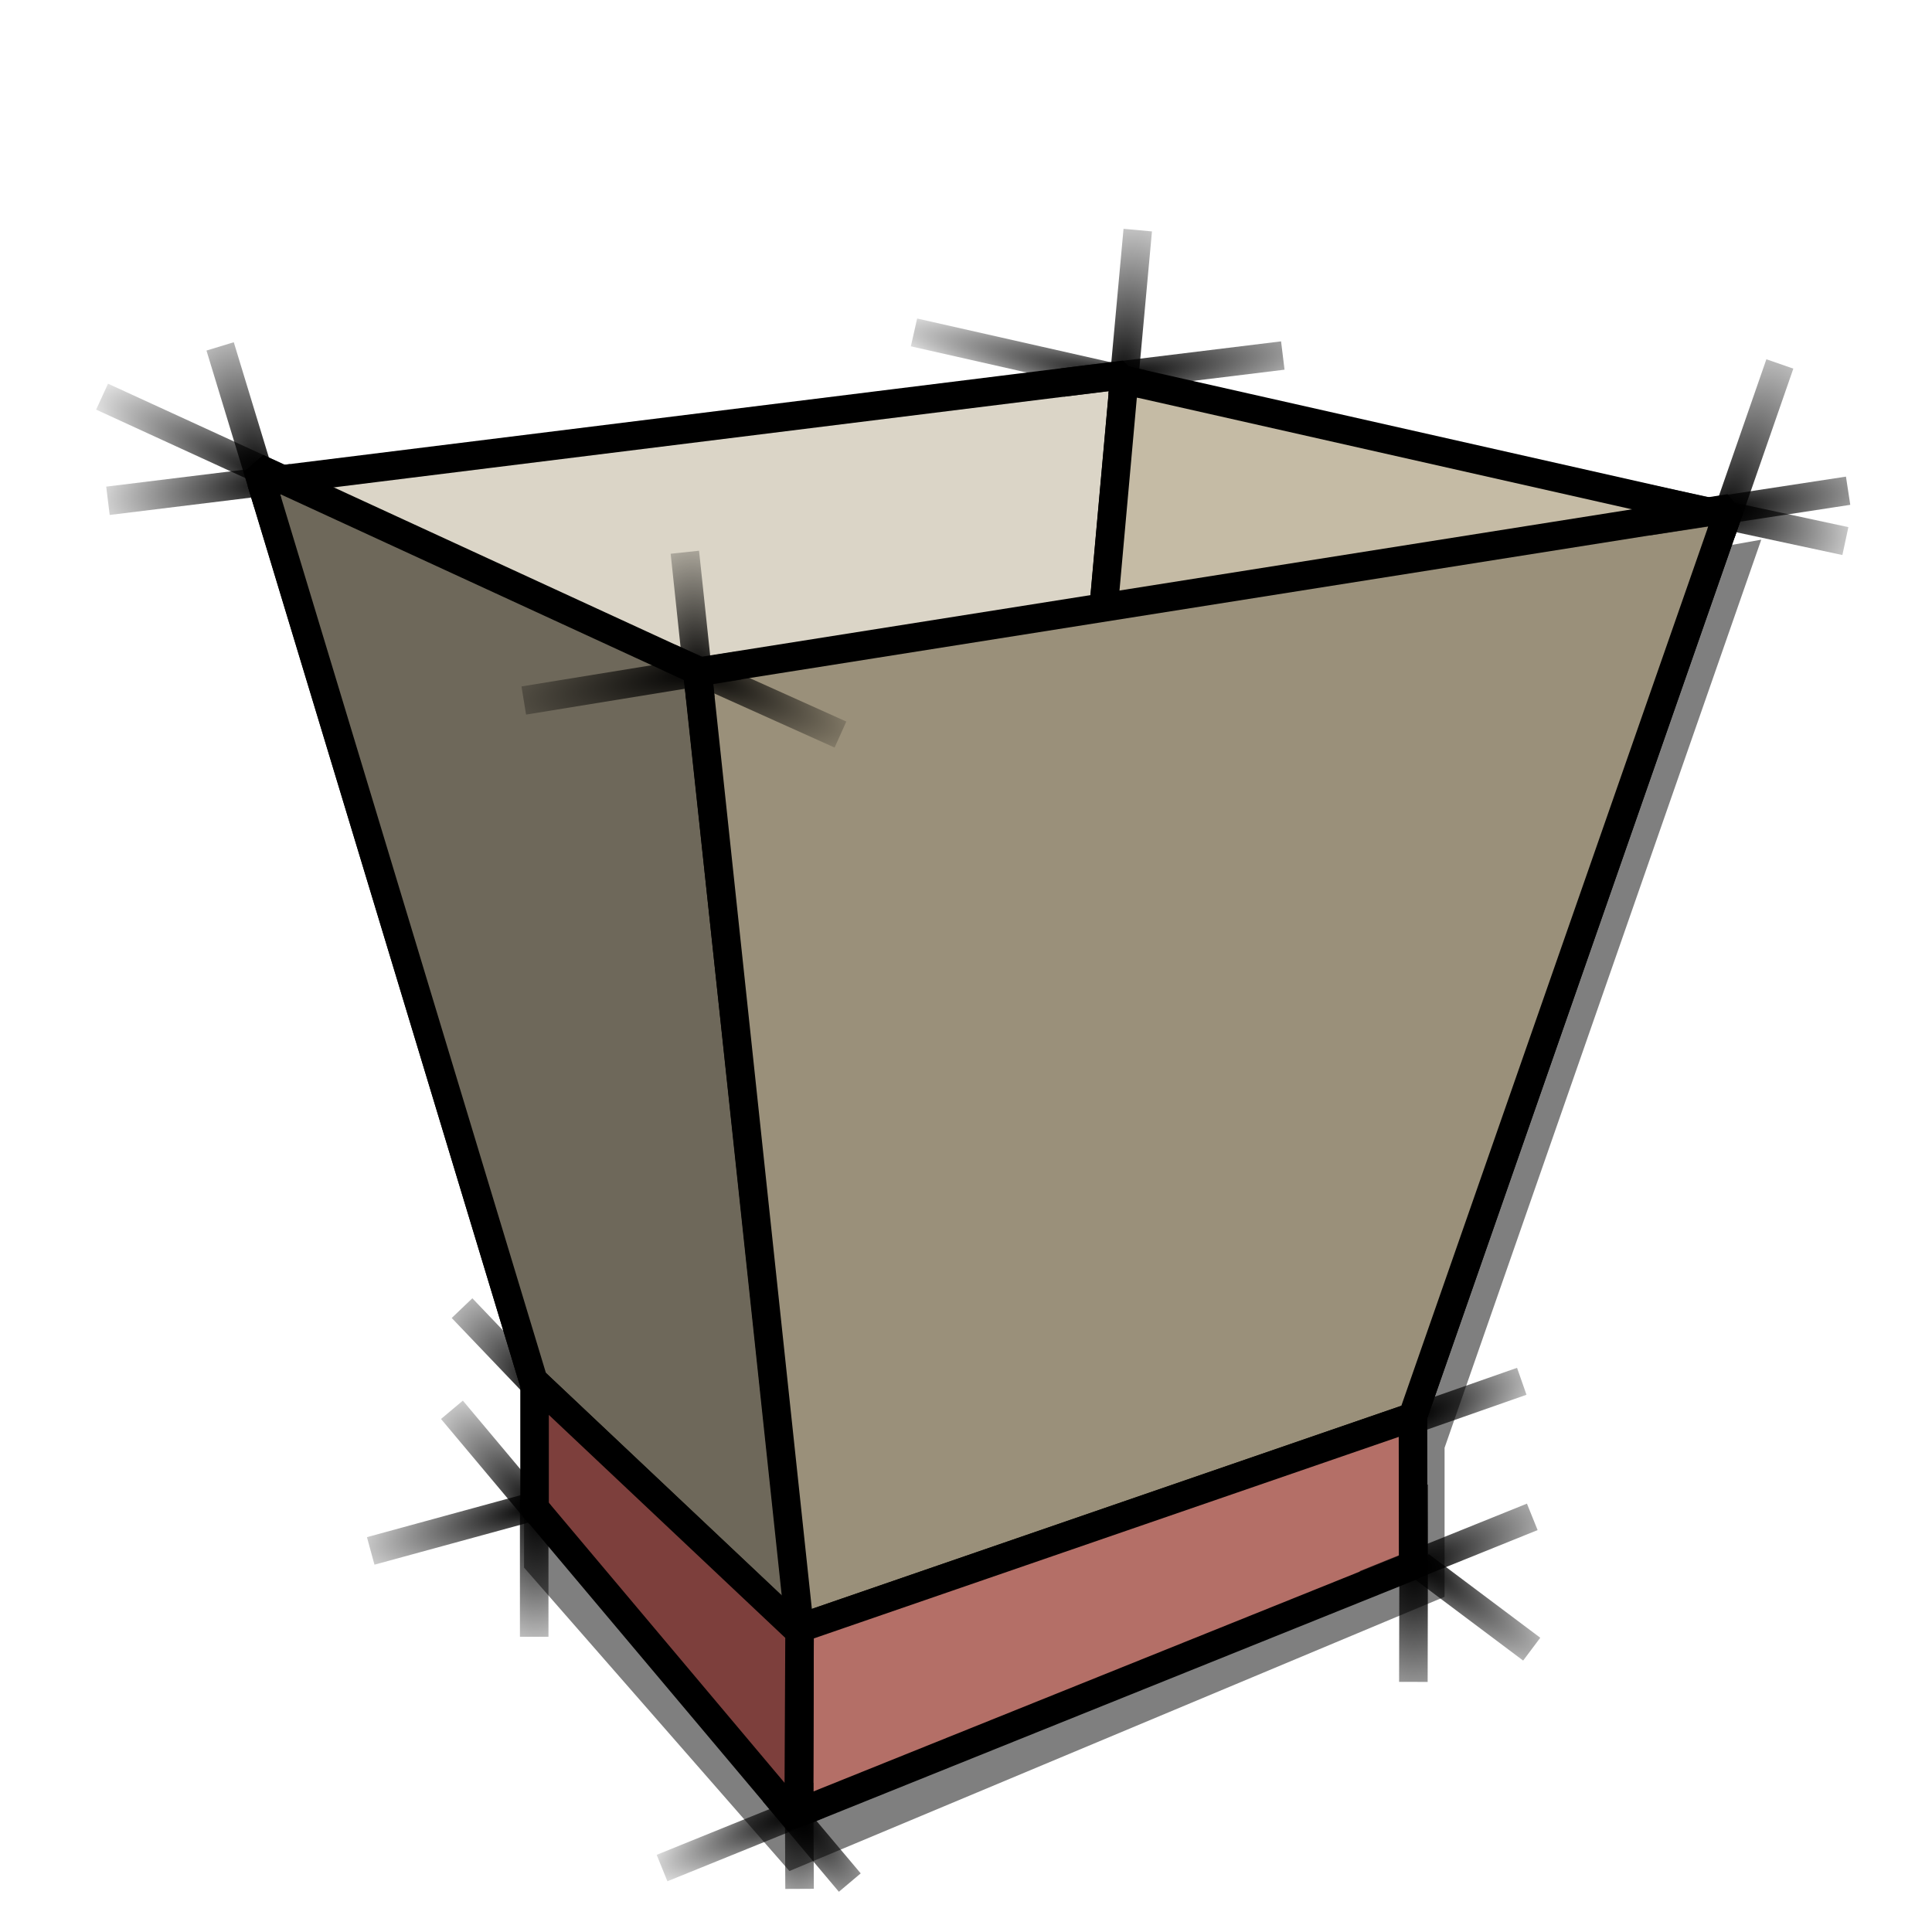
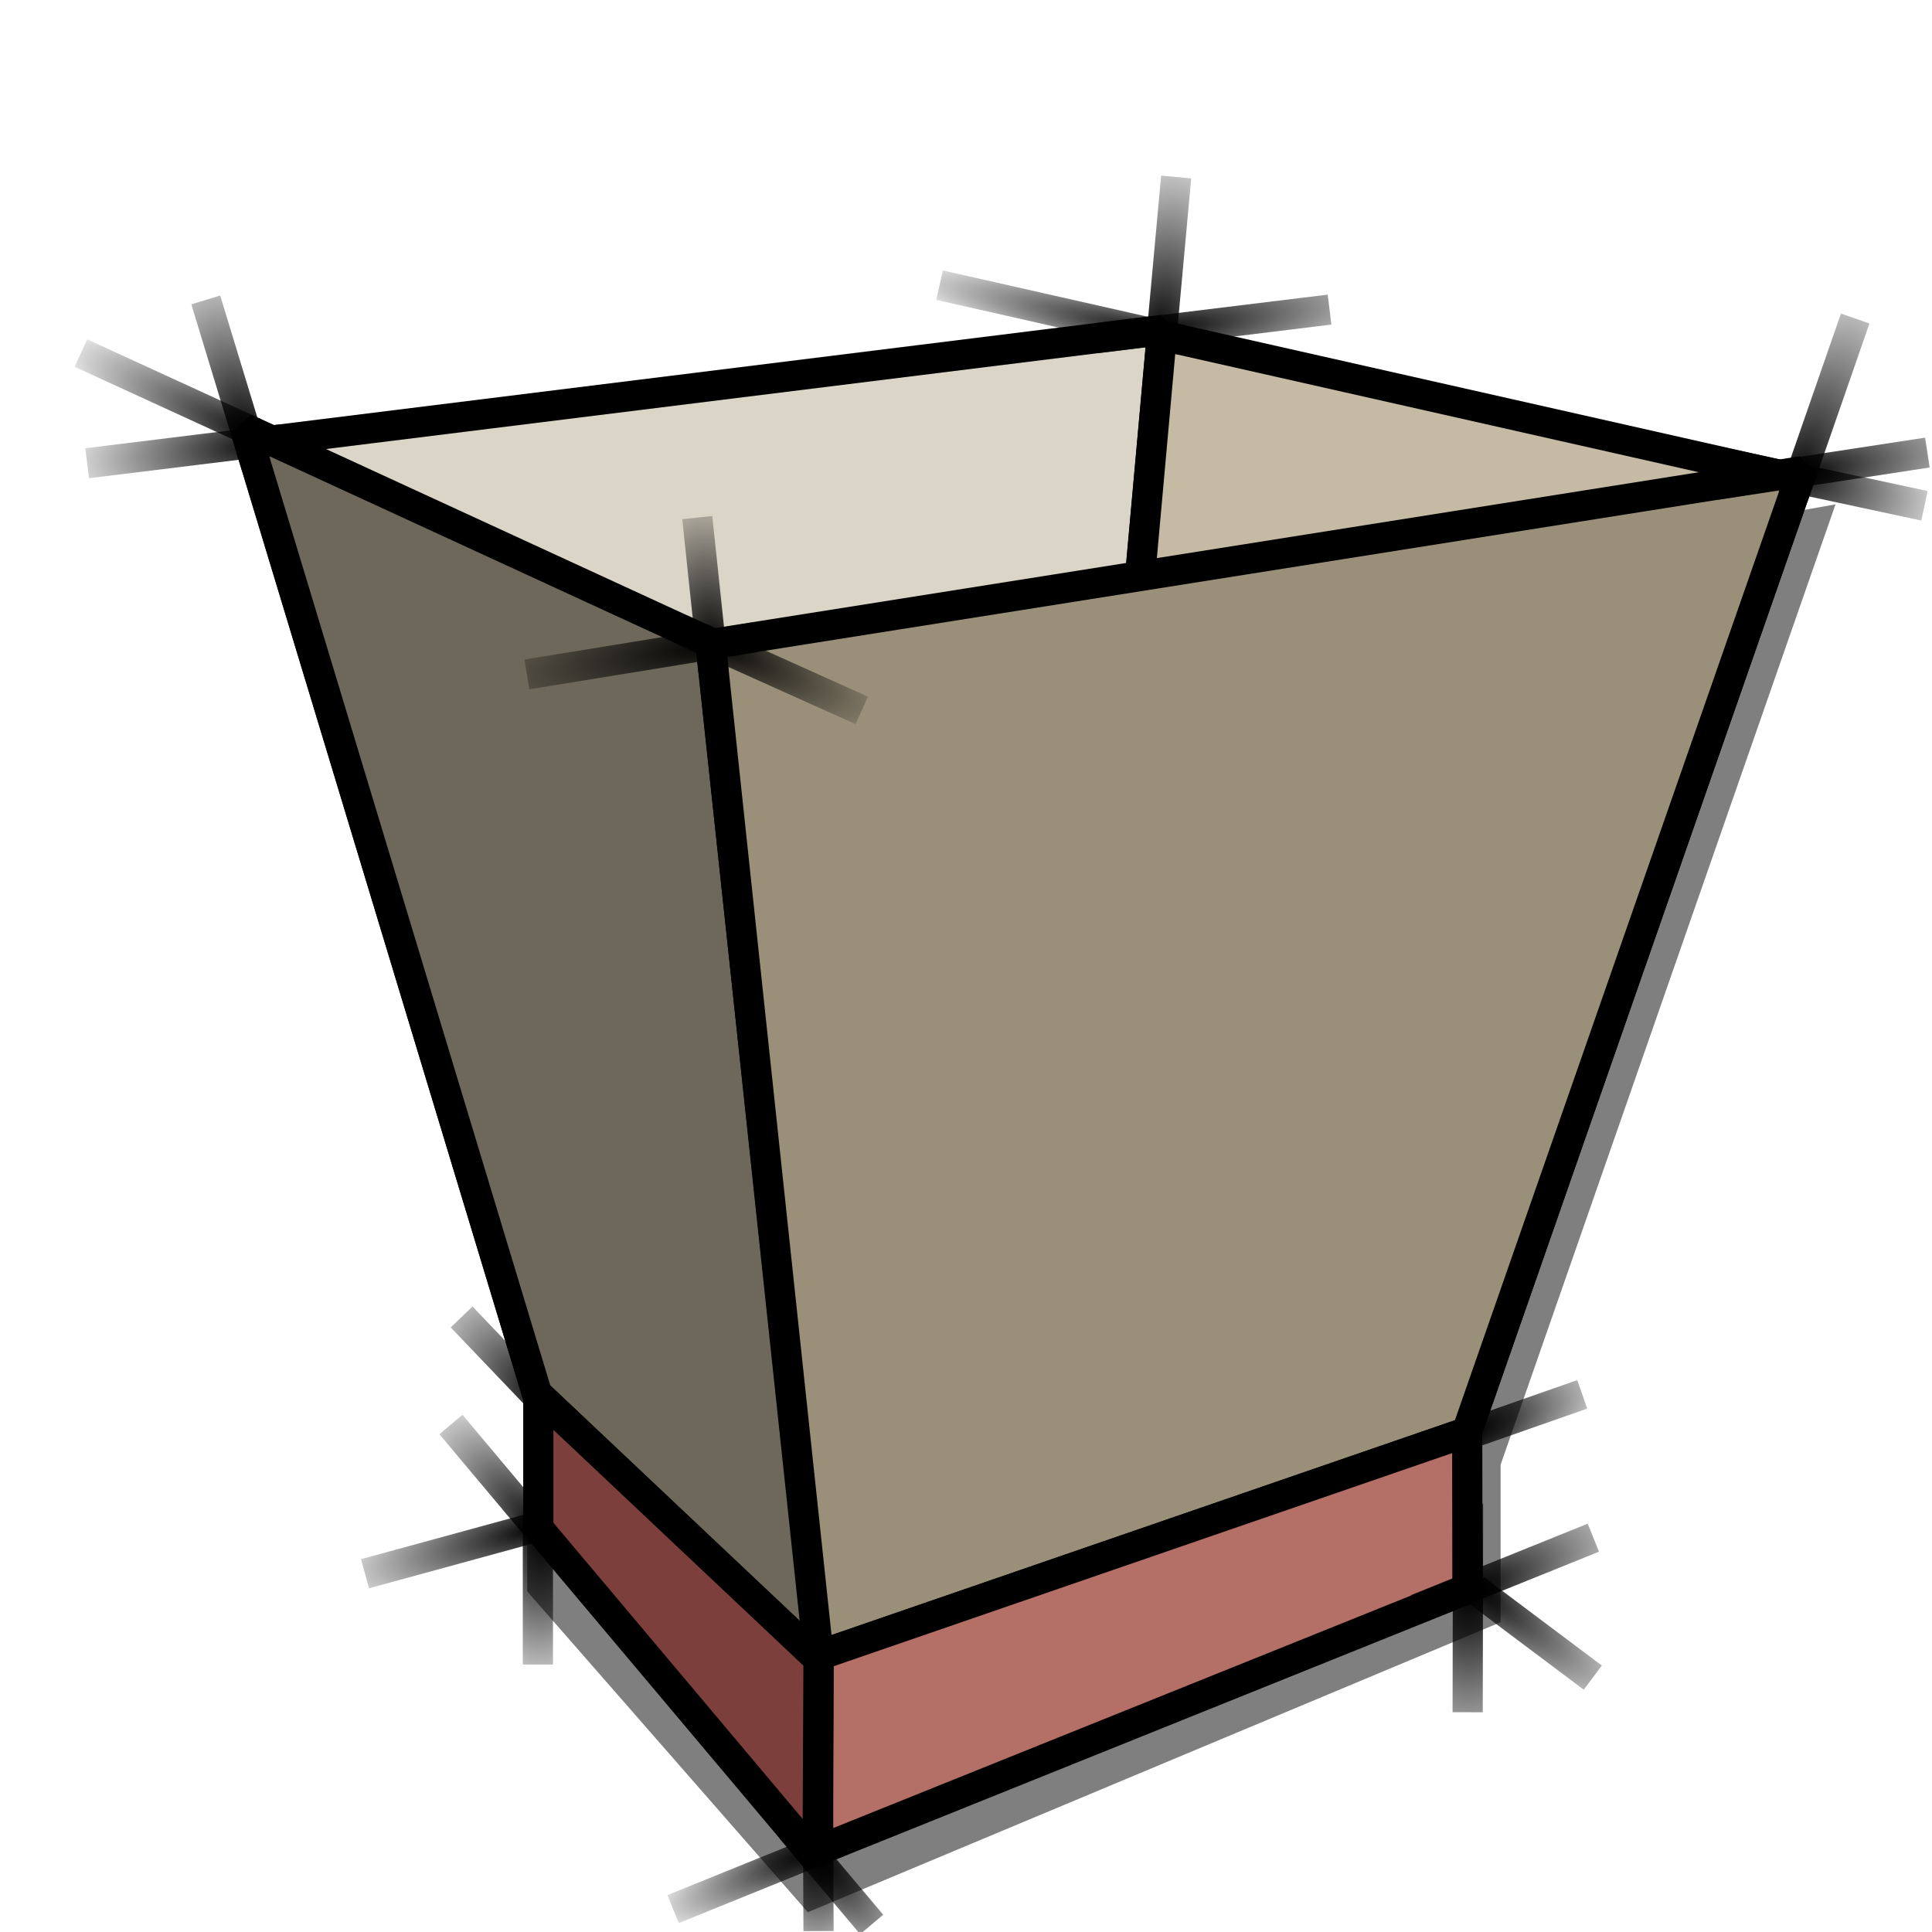
- <svg xmlns="http://www.w3.org/2000/svg" xmlns:xlink="http://www.w3.org/1999/xlink" width="48" height="48" id="svg2" version="1.0">
+ <svg xmlns="http://www.w3.org/2000/svg" xmlns:xlink="http://www.w3.org/1999/xlink" width="64px" height="64px" id="svg2">
  <defs id="defs4">
    <linearGradient id="linearGradient10912">
      <stop style="stop-color:#000000;stop-opacity:1;" offset="0" id="stop10914" />
      <stop style="stop-color:#000000;stop-opacity:0;" offset="1" id="stop10916" />
    </linearGradient>
-     <radialGradient xlink:href="#linearGradient10912" id="radialGradient10918" cx="8.264" cy="13.431" fx="8.264" fy="13.431" r="1.336" gradientTransform="matrix(-1.034356,-3.473162,1.651113,-0.491813,-7.13167,47.15348)" gradientUnits="userSpaceOnUse" />
-     <radialGradient xlink:href="#linearGradient10912" id="radialGradient10926" cx="8.662" cy="15.915" fx="8.662" fy="15.915" r="3.744" gradientTransform="matrix(-1.331248,-0.651391,0.165553,-0.338332,15.67412,22.96597)" gradientUnits="userSpaceOnUse" />
-     <radialGradient xlink:href="#linearGradient10912" id="radialGradient10934" cx="8.839" cy="14.012" fx="8.839" fy="14.012" r="3.721" gradientTransform="matrix(-1.405316,0.157039,-5.098885e-2,-0.456293,20.03877,17.00689)" gradientUnits="userSpaceOnUse" />
-     <radialGradient xlink:href="#linearGradient10912" id="radialGradient10942" cx="23.732" cy="20.121" fx="23.732" fy="20.121" r="4.273" gradientTransform="matrix(-1.458755,0.259358,-6.106597e-2,-0.343465,53.31404,17.42749)" gradientUnits="userSpaceOnUse" />
-     <radialGradient xlink:href="#linearGradient10912" id="radialGradient10944" cx="23.6" cy="20.157" fx="23.6" fy="20.157" r="0.772" gradientTransform="matrix(-0.446457,-5.23566,2.803462,-0.239057,-28.60184,145.1758)" gradientUnits="userSpaceOnUse" />
-     <radialGradient xlink:href="#linearGradient10912" id="radialGradient10946" cx="23.467" cy="20.439" fx="23.467" fy="20.439" r="3.489" gradientTransform="matrix(1.302438,0.56297,-0.148746,0.344131,-10.24651,-3.604573)" gradientUnits="userSpaceOnUse" />
-     <radialGradient xlink:href="#linearGradient10912" id="radialGradient10954" cx="17.943" cy="50.525" fx="17.943" fy="50.525" r="2.047" gradientTransform="matrix(-1.408787,-1.577226,0.60564,-0.541006,8.037362,93.18084)" gradientUnits="userSpaceOnUse" />
-     <radialGradient xlink:href="#linearGradient10912" id="radialGradient10956" cx="17.81" cy="49.485" fx="17.81" fy="49.485" r="3.617" gradientTransform="matrix(-1.47596,0.38545,-0.103559,-0.396546,44.67761,50.21078)" gradientUnits="userSpaceOnUse" />
-     <radialGradient xlink:href="#linearGradient10912" id="radialGradient10958" cx="17.943" cy="52.387" fx="17.943" fy="52.387" r="0.5" gradientTransform="matrix(-0.176458,8.776172,-4.111546,-8.266857e-2,231.919,-115.6234)" gradientUnits="userSpaceOnUse" />
-     <radialGradient xlink:href="#linearGradient10912" id="radialGradient10966" cx="26.958" cy="61.407" fx="26.958" fy="61.407" r="1.836" gradientTransform="matrix(1.434056,1.775524,-0.62687,0.506305,19.58832,-33.9185)" gradientUnits="userSpaceOnUse" />
-     <radialGradient xlink:href="#linearGradient10912" id="radialGradient10968" cx="27.135" cy="60.291" fx="27.135" fy="60.291" r="3.246" gradientTransform="matrix(-1.313047,0.551664,-0.136448,-0.324768,63.73562,49.58601)" gradientUnits="userSpaceOnUse" />
-     <radialGradient xlink:href="#linearGradient10912" id="radialGradient10970" cx="27.091" cy="61.891" fx="27.091" fy="61.891" r="0.508" gradientTransform="matrix(2.187652e-2,6.789487,-3.29077,1.05788e-2,222.925,-139.708)" gradientUnits="userSpaceOnUse" />
-     <radialGradient xlink:href="#linearGradient10912" id="radialGradient10978" cx="48.614" cy="53.544" fx="48.614" fy="53.544" r="3.43" gradientTransform="matrix(1.352345,-0.626102,0.227928,0.492324,-42.83426,43.09591)" gradientUnits="userSpaceOnUse" />
-     <radialGradient xlink:href="#linearGradient10912" id="radialGradient10980" cx="48.614" cy="51.892" fx="48.614" fy="51.892" r="2.454" gradientTransform="matrix(1.826314,1.417622,-0.348305,0.448725,-35.59733,-53.52594)" gradientUnits="userSpaceOnUse" />
-     <radialGradient xlink:href="#linearGradient10912" id="radialGradient10982" cx="48.658" cy="53.173" fx="48.658" fy="53.173" r="0.507" gradientTransform="matrix(-4.603685e-2,10.20513,-5.535797,-2.49728e-2,331.7394,-456.3995)" gradientUnits="userSpaceOnUse" />
-     <radialGradient xlink:href="#linearGradient10912" id="radialGradient10990" cx="59.574" cy="16.175" fx="59.574" fy="16.175" r="4.008" gradientTransform="matrix(1.337173,-0.225327,7.018786e-2,0.416507,-37.91023,19.37787)" gradientUnits="userSpaceOnUse" />
-     <radialGradient xlink:href="#linearGradient10912" id="radialGradient10992" cx="59.441" cy="14.614" fx="59.441" fy="14.614" r="1.53" gradientTransform="matrix(1.331882,-3.503891,1.500339,0.570229,-58.30347,212.8524)" gradientUnits="userSpaceOnUse" />
-     <radialGradient xlink:href="#linearGradient10912" id="radialGradient10994" cx="59.22" cy="14.889" fx="59.22" fy="14.889" r="4.032" gradientTransform="matrix(1.0406,0.285917,-0.135575,0.49343,-16.97129,-11.61905)" gradientUnits="userSpaceOnUse" />
-     <radialGradient xlink:href="#linearGradient10912" id="radialGradient11008" cx="38.67" cy="12.889" fx="38.67" fy="12.889" r="4.509" gradientTransform="matrix(-1.515451,-0.345645,4.918615e-2,-0.215652,86.02824,25.60844)" gradientUnits="userSpaceOnUse" />
-     <radialGradient xlink:href="#linearGradient10912" id="radialGradient11016" cx="38.316" cy="11.797" fx="38.316" fy="11.797" r="4.362" gradientTransform="matrix(1.576348,-0.231122,4.831101e-2,0.329501,-33.16065,14.30613)" gradientUnits="userSpaceOnUse" />
-     <radialGradient xlink:href="#linearGradient10912" id="radialGradient11018" cx="38.405" cy="9.314" fx="38.405" fy="9.314" r="0.765" gradientTransform="matrix(0.65571,-6.598058,3.131547,0.311211,-26.4785,260.0234)" gradientUnits="userSpaceOnUse" />
-     <radialGradient xlink:href="#linearGradient10912" id="radialGradient11754" cx="48.719" cy="48.097" fx="48.719" fy="48.097" r="2.643" gradientTransform="matrix(1.440719,-0.552811,0.211752,0.551859,-45.19982,35.58558)" gradientUnits="userSpaceOnUse" />
-     <radialGradient xlink:href="#linearGradient10912" id="radialGradient12490" cx="18.031" cy="46.453" fx="18.031" fy="46.453" r="1.914" gradientTransform="matrix(-1.47117,-1.542426,0.731987,-0.69817,5.946798,94.78114)" gradientUnits="userSpaceOnUse" />
+     <radialGradient xlink:href="#linearGradient10912" id="radialGradient10918" cx="8.264" cy="13.431" fx="8.264" fy="13.431" r="1.336" gradientTransform="matrix(-1.458433,-4.89713,2.328056,-0.693452,-10.94991,64.2874)" gradientUnits="userSpaceOnUse" />
+     <radialGradient xlink:href="#linearGradient10912" id="radialGradient10926" cx="8.662" cy="15.915" fx="8.662" fy="15.915" r="3.744" gradientTransform="matrix(-1.877049,-0.918456,0.233428,-0.477045,21.20606,30.18321)" gradientUnits="userSpaceOnUse" />
+     <radialGradient xlink:href="#linearGradient10912" id="radialGradient10934" cx="8.839" cy="14.012" fx="8.839" fy="14.012" r="3.721" gradientTransform="matrix(-1.981484,0.221424,-7.189386e-2,-0.643369,27.36019,21.78096)" gradientUnits="userSpaceOnUse" />
+     <radialGradient xlink:href="#linearGradient10912" id="radialGradient10942" cx="23.732" cy="20.121" fx="23.732" fy="20.121" r="4.273" gradientTransform="matrix(-2.056832,0.365692,-8.610251e-2,-0.484283,74.27804,22.374)" gradientUnits="userSpaceOnUse" />
+     <radialGradient xlink:href="#linearGradient10912" id="radialGradient10944" cx="23.6" cy="20.157" fx="23.6" fy="20.157" r="0.772" gradientTransform="matrix(-0.6295,-7.382238,3.952858,-0.337069,-41.22267,202.4981)" gradientUnits="userSpaceOnUse" />
+     <radialGradient xlink:href="#linearGradient10912" id="radialGradient10946" cx="23.467" cy="20.439" fx="23.467" fy="20.439" r="3.489" gradientTransform="matrix(1.836427,0.793783,-0.209731,0.485222,-15.34181,-7.281039)" gradientUnits="userSpaceOnUse" />
+     <radialGradient xlink:href="#linearGradient10912" id="radialGradient10954" cx="17.943" cy="50.525" fx="17.943" fy="50.525" r="2.047" gradientTransform="matrix(-1.986378,-2.223876,0.853948,-0.762814,10.4383,129.1856)" gradientUnits="userSpaceOnUse" />
+     <radialGradient xlink:href="#linearGradient10912" id="radialGradient10956" cx="17.81" cy="49.485" fx="17.81" fy="49.485" r="3.617" gradientTransform="matrix(-2.081092,0.543482,-0.146018,-0.559127,62.10075,68.59817)" gradientUnits="userSpaceOnUse" />
+     <radialGradient xlink:href="#linearGradient10912" id="radialGradient10958" cx="17.943" cy="52.387" fx="17.943" fy="52.387" r="0.5" gradientTransform="matrix(-0.248805,12.37433,-5.797246,-0.116562,326.1095,-165.2266)" gradientUnits="userSpaceOnUse" />
+     <radialGradient xlink:href="#linearGradient10912" id="radialGradient10966" cx="26.958" cy="61.407" fx="26.958" fy="61.407" r="1.836" gradientTransform="matrix(2.022007,2.503474,-0.883882,0.713886,26.72506,-50.02343)" gradientUnits="userSpaceOnUse" />
+     <radialGradient xlink:href="#linearGradient10912" id="radialGradient10968" cx="27.135" cy="60.291" fx="27.135" fy="60.291" r="3.246" gradientTransform="matrix(-1.851385,0.777841,-0.192391,-0.45792,88.97238,67.71725)" gradientUnits="userSpaceOnUse" />
+     <radialGradient xlink:href="#linearGradient10912" id="radialGradient10970" cx="27.091" cy="61.891" fx="27.091" fy="61.891" r="0.508" gradientTransform="matrix(3.084572e-2,9.573121,-4.639959,1.491602e-2,313.4281,-199.1857)" gradientUnits="userSpaceOnUse" />
+     <radialGradient xlink:href="#linearGradient10912" id="radialGradient10978" cx="48.614" cy="53.544" fx="48.614" fy="53.544" r="3.43" gradientTransform="matrix(1.906796,-0.882798,0.321376,0.694173,-61.29027,58.56625)" gradientUnits="userSpaceOnUse" />
+     <radialGradient xlink:href="#linearGradient10912" id="radialGradient10980" cx="48.614" cy="51.892" fx="48.614" fy="51.892" r="2.454" gradientTransform="matrix(2.575087,1.998836,-0.491107,0.632699,-51.08625,-77.66975)" gradientUnits="userSpaceOnUse" />
+     <radialGradient xlink:href="#linearGradient10912" id="radialGradient10982" cx="48.658" cy="53.173" fx="48.658" fy="53.173" r="0.507" gradientTransform="matrix(-6.491158e-2,14.38915,-7.805428,-3.521144e-2,466.8555,-645.7181)" gradientUnits="userSpaceOnUse" />
+     <radialGradient xlink:href="#linearGradient10912" id="radialGradient10990" cx="59.574" cy="16.175" fx="59.574" fy="16.175" r="4.008" gradientTransform="matrix(1.885403,-0.317709,9.896431e-2,0.587272,-54.34743,25.12401)" gradientUnits="userSpaceOnUse" />
+     <radialGradient xlink:href="#linearGradient10912" id="radialGradient10992" cx="59.441" cy="14.614" fx="59.441" fy="14.614" r="1.53" gradientTransform="matrix(1.877942,-4.940457,2.115466,0.804018,-83.10173,297.9215)" gradientUnits="userSpaceOnUse" />
+     <radialGradient xlink:href="#linearGradient10912" id="radialGradient10994" cx="59.22" cy="14.889" fx="59.22" fy="14.889" r="4.032" gradientTransform="matrix(1.467238,0.40314,-0.19116,0.695732,-24.8237,-18.58138)" gradientUnits="userSpaceOnUse" />
+     <radialGradient xlink:href="#linearGradient10912" id="radialGradient11008" cx="38.67" cy="12.889" fx="38.67" fy="12.889" r="4.509" gradientTransform="matrix(-2.136773,-0.487356,6.935206e-2,-0.304068,120.4048,33.90907)" gradientUnits="userSpaceOnUse" />
+     <radialGradient xlink:href="#linearGradient10912" id="radialGradient11016" cx="38.316" cy="11.797" fx="38.316" fy="11.797" r="4.362" gradientTransform="matrix(2.222637,-0.32588,6.811812e-2,0.464594,-47.65056,17.9729)" gradientUnits="userSpaceOnUse" />
+     <radialGradient xlink:href="#linearGradient10912" id="radialGradient11018" cx="38.405" cy="9.314" fx="38.405" fy="9.314" r="0.765" gradientTransform="matrix(0.924546,-9.303207,4.415455,0.438805,-38.22878,364.4322)" gradientUnits="userSpaceOnUse" />
+     <radialGradient xlink:href="#linearGradient10912" id="radialGradient11754" cx="48.719" cy="48.097" fx="48.719" fy="48.097" r="2.643" gradientTransform="matrix(2.031402,-0.779459,0.298569,0.778116,-64.62569,47.97675)" gradientUnits="userSpaceOnUse" />
+     <radialGradient xlink:href="#linearGradient10912" id="radialGradient12490" cx="18.031" cy="46.453" fx="18.031" fy="46.453" r="1.914" gradientTransform="matrix(-2.074337,-2.174808,1.032096,-0.984414,7.490622,131.442)" gradientUnits="userSpaceOnUse" />
  </defs>
  <g id="layer1">
-     <path style="fill:black;fill-opacity:0.502;fill-rule:evenodd;stroke:none;stroke-width:1px;stroke-linecap:butt;stroke-linejoin:bevel;stroke-opacity:1" d="M 17.076,18.157 L 43.758,13.408 L 35.89,35.97 L 35.89,39.672 L 19.613,46.485 L 13.02,38.946 L 13.02,35.799 L 17.076,18.157 z " id="path1358" />
-     <path style="fill:#dbd5c7;fill-opacity:1;fill-rule:evenodd;stroke:black;stroke-width:0.709px;stroke-linecap:butt;stroke-linejoin:bevel;stroke-opacity:1" d="M 6.493,11.975 L 27.942,9.311 L 26.015,30.751 L 13.337,34.587 L 6.493,11.975 z " id="path1406" />
-     <path style="fill:#6e685a;fill-opacity:1;fill-rule:evenodd;stroke:black;stroke-width:0.709px;stroke-linecap:butt;stroke-linejoin:bevel;stroke-opacity:1" d="M 6.392,11.624 L 13.251,34.303 L 19.896,40.581 L 17.322,16.657 L 6.392,11.624 z " id="path1408" />
-     <path style="fill:#c5bba5;fill-opacity:1;fill-rule:evenodd;stroke:black;stroke-width:0.709px;stroke-linecap:butt;stroke-linejoin:bevel;stroke-opacity:1" d="M 42.904,12.823 L 27.928,9.442 L 26.011,30.751 L 35.024,35.411 L 42.904,12.823 z " id="path1412" />
-     <path style="fill:#9a907a;fill-opacity:1;fill-rule:evenodd;stroke:black;stroke-width:0.709px;stroke-linecap:butt;stroke-linejoin:bevel;stroke-opacity:1" d="M 17.332,16.691 L 42.974,12.628 L 35.094,35.205 L 19.865,40.453 L 17.332,16.691 z " id="path1410" />
-     <path style="fill:#b46f67;fill-opacity:1;fill-rule:evenodd;stroke:black;stroke-width:0.709px;stroke-linecap:butt;stroke-linejoin:bevel;stroke-opacity:1" d="M 19.865,40.453 L 19.854,45.033 L 35.11,38.894 L 35.105,35.202 L 19.865,40.453 z " id="path1414" />
-     <path style="fill:#7d3f3c;fill-opacity:1;fill-rule:evenodd;stroke:black;stroke-width:0.709px;stroke-linecap:butt;stroke-linejoin:bevel;stroke-opacity:1" d="M 13.281,34.331 L 13.281,37.464 L 19.842,45.26 L 19.865,40.54 L 13.281,34.331 z " id="path1416" />
-     <path style="fill:none;fill-opacity:1;fill-rule:evenodd;stroke:url(#radialGradient10956);stroke-width:0.709px;stroke-linecap:butt;stroke-linejoin:miter;stroke-opacity:1" d="M 9.21,38.532 L 13.632,37.324" id="path1418" />
-     <path style="fill:none;fill-opacity:1;fill-rule:evenodd;stroke:url(#radialGradient10970);stroke-width:0.709px;stroke-linecap:butt;stroke-linejoin:miter;stroke-opacity:1" d="M 19.853,44.295 L 19.865,46.928" id="path1422" />
-     <path style="fill:none;fill-opacity:1;fill-rule:evenodd;stroke:url(#radialGradient10968);stroke-width:0.709px;stroke-linecap:butt;stroke-linejoin:miter;stroke-opacity:1" d="M 16.448,46.411 L 20.343,44.833" id="path1424" />
-     <path style="fill:none;fill-opacity:1;fill-rule:evenodd;stroke:url(#radialGradient10980);stroke-width:0.709px;stroke-linecap:butt;stroke-linejoin:miter;stroke-opacity:1" d="M 35.283,38.894 L 38.055,40.973" id="path1426" />
-     <path style="fill:none;fill-opacity:1;fill-rule:evenodd;stroke:url(#radialGradient10982);stroke-width:0.709px;stroke-linecap:butt;stroke-linejoin:miter;stroke-opacity:1" d="M 35.115,41.786 L 35.125,36.885" id="path1428" />
-     <path style="fill:none;fill-opacity:1;fill-rule:evenodd;stroke:url(#radialGradient10918);stroke-width:0.709px;stroke-linecap:butt;stroke-linejoin:miter;stroke-opacity:1" d="M 6.654,12.499 L 5.469,8.606" id="path1432" />
-     <path style="fill:none;fill-opacity:1;fill-rule:evenodd;stroke:url(#radialGradient10946);stroke-width:0.709px;stroke-linecap:butt;stroke-linejoin:miter;stroke-opacity:1" d="M 16.641,16.343 L 20.881,18.25" id="path1434" />
-     <path style="fill:none;fill-opacity:1;fill-rule:evenodd;stroke:url(#radialGradient11016);stroke-width:0.709px;stroke-linecap:butt;stroke-linejoin:miter;stroke-opacity:1" d="M 31.871,8.833 L 26.393,9.504" id="path1436" />
-     <path style="fill:none;fill-opacity:1;fill-rule:evenodd;stroke:url(#radialGradient11018);stroke-width:0.709px;stroke-linecap:butt;stroke-linejoin:miter;stroke-opacity:1" d="M 28.267,5.717 L 27.891,9.822" id="path1440" />
-     <path style="fill:none;fill-opacity:1;fill-rule:evenodd;stroke:url(#radialGradient10994);stroke-width:0.709px;stroke-linecap:butt;stroke-linejoin:miter;stroke-opacity:1" d="M 45.848,13.443 L 40.838,12.367" id="path1442" />
-     <path style="fill:none;fill-opacity:1;fill-rule:evenodd;stroke:url(#radialGradient10992);stroke-width:0.709px;stroke-linecap:butt;stroke-linejoin:miter;stroke-opacity:1" d="M 42.76,13.244 L 44.22,9.042" id="path1444" />
-     <path style="fill:none;fill-opacity:1;fill-rule:evenodd;stroke:url(#radialGradient10990);stroke-width:0.709px;stroke-linecap:butt;stroke-linejoin:miter;stroke-opacity:1" d="M 45.916,12.192 L 40.94,12.953" id="path1450" />
-     <path style="fill:none;fill-opacity:1;fill-rule:evenodd;stroke:url(#radialGradient10944);stroke-width:0.709px;stroke-linecap:butt;stroke-linejoin:miter;stroke-opacity:1" d="M 17.015,13.72 L 17.401,17.356" id="path1454" />
-     <path id="path5088" d="M 13.272,37.262 L 13.272,40.665" style="fill:none;fill-opacity:1;fill-rule:evenodd;stroke:url(#radialGradient10958);stroke-width:0.709px;stroke-linecap:butt;stroke-linejoin:miter;stroke-opacity:1" />
-     <path style="fill:none;fill-opacity:1;fill-rule:evenodd;stroke:url(#radialGradient10954);stroke-width:0.709px;stroke-linecap:butt;stroke-linejoin:miter;stroke-opacity:1" d="M 11.228,35.026 L 13.422,37.641" id="path5090" />
-     <path id="path5092" d="M 33.912,39.363 L 38.069,37.686" style="fill:none;fill-opacity:1;fill-rule:evenodd;stroke:url(#radialGradient10978);stroke-width:0.709px;stroke-linecap:butt;stroke-linejoin:miter;stroke-opacity:1" />
-     <path id="path5094" d="M 19.218,44.523 L 21.113,46.772" style="fill:none;fill-opacity:1;fill-rule:evenodd;stroke:url(#radialGradient10966);stroke-width:0.709px;stroke-linecap:butt;stroke-linejoin:miter;stroke-opacity:1" />
-     <path id="path5096" d="M 2.536,9.855 L 7.137,11.966" style="fill:none;fill-opacity:1;fill-rule:evenodd;stroke:url(#radialGradient10926);stroke-width:0.709px;stroke-linecap:butt;stroke-linejoin:miter;stroke-opacity:1" />
-     <path id="path5098" d="M 7.25,11.881 L 2.682,12.442" style="fill:none;fill-opacity:1;fill-rule:evenodd;stroke:url(#radialGradient10934);stroke-width:0.709px;stroke-linecap:butt;stroke-linejoin:miter;stroke-opacity:1" />
-     <path id="path5100" d="M 18.365,16.533 L 13.013,17.404" style="fill:none;fill-opacity:1;fill-rule:evenodd;stroke:url(#radialGradient10942);stroke-width:0.709px;stroke-linecap:butt;stroke-linejoin:miter;stroke-opacity:1" />
-     <path id="path5102" d="M 28.395,9.544 L 22.708,8.259" style="fill:none;fill-opacity:1;fill-rule:evenodd;stroke:url(#radialGradient11008);stroke-width:0.709px;stroke-linecap:butt;stroke-linejoin:miter;stroke-opacity:1" />
-     <path style="fill:none;fill-opacity:1;fill-rule:evenodd;stroke:url(#radialGradient11754);stroke-width:0.709px;stroke-linecap:butt;stroke-linejoin:miter;stroke-opacity:1" d="M 34.767,35.384 L 37.808,34.318" id="path11020" />
-     <path style="fill:none;fill-opacity:1;fill-rule:evenodd;stroke:url(#radialGradient12490);stroke-width:0.709px;stroke-linecap:butt;stroke-linejoin:miter;stroke-opacity:1" d="M 13.485,34.6 L 11.479,32.5" id="path11756" />
+     <path style="fill:#000000;fill-opacity:0.502;fill-rule:evenodd;stroke:none;stroke-width:1px;stroke-linecap:butt;stroke-linejoin:bevel;stroke-opacity:1" d="M 23.182,23.403 L 60.804,16.707 L 49.71,48.519 L 49.71,53.738 L 26.76,63.344 L 17.464,52.715 L 17.464,48.278 L 23.182,23.403 z " id="path1358" />
+     <path style="fill:#dbd5c7;fill-opacity:1;fill-rule:evenodd;stroke:#000000;stroke-width:1px;stroke-linecap:butt;stroke-linejoin:bevel;stroke-opacity:1" d="M 8.261,14.686 L 38.504,10.93 L 35.786,41.16 L 17.911,46.569 L 8.261,14.686 z " id="path1406" />
+     <path style="fill:#6e685a;fill-opacity:1;fill-rule:evenodd;stroke:#000000;stroke-width:1px;stroke-linecap:butt;stroke-linejoin:bevel;stroke-opacity:1" d="M 8.118,14.191 L 17.789,46.168 L 27.158,55.02 L 23.53,21.288 L 8.118,14.191 z " id="path1408" />
+     <path style="fill:#c5bba5;fill-opacity:1;fill-rule:evenodd;stroke:#000000;stroke-width:1px;stroke-linecap:butt;stroke-linejoin:bevel;stroke-opacity:1" d="M 59.6,15.881 L 38.484,11.115 L 35.781,41.16 L 48.489,47.73 L 59.6,15.881 z " id="path1412" />
+     <path style="fill:#9a907a;fill-opacity:1;fill-rule:evenodd;stroke:#000000;stroke-width:1px;stroke-linecap:butt;stroke-linejoin:bevel;stroke-opacity:1" d="M 23.544,21.336 L 59.698,15.607 L 48.588,47.44 L 27.115,54.84 L 23.544,21.336 z " id="path1410" />
+     <path style="fill:#b46f67;fill-opacity:1;fill-rule:evenodd;stroke:#000000;stroke-width:1px;stroke-linecap:butt;stroke-linejoin:bevel;stroke-opacity:1" d="M 27.115,54.84 L 27.099,61.298 L 48.611,52.641 L 48.603,47.435 L 27.115,54.84 z " id="path1414" />
+     <path style="fill:#7d3f3c;fill-opacity:1;fill-rule:evenodd;stroke:#000000;stroke-width:1px;stroke-linecap:butt;stroke-linejoin:bevel;stroke-opacity:1" d="M 17.832,46.207 L 17.832,50.626 L 27.083,61.618 L 27.115,54.962 L 17.832,46.207 z " id="path1416" />
+     <path style="fill:none;fill-opacity:1.0;fill-rule:evenodd;stroke:url(#radialGradient10956);stroke-width:1px;stroke-linecap:butt;stroke-linejoin:miter;stroke-opacity:1" d="M 12.092,52.132 L 18.326,50.428" id="path1418" />
+     <path style="fill:none;fill-opacity:1.0;fill-rule:evenodd;stroke:url(#radialGradient10970);stroke-width:1px;stroke-linecap:butt;stroke-linejoin:miter;stroke-opacity:1" d="M 27.099,60.257 L 27.115,63.969" id="path1422" />
+     <path style="fill:none;fill-opacity:1.0;fill-rule:evenodd;stroke:url(#radialGradient10968);stroke-width:1px;stroke-linecap:butt;stroke-linejoin:miter;stroke-opacity:1" d="M 22.297,63.241 L 27.79,61.016" id="path1424" />
+     <path style="fill:none;fill-opacity:1.0;fill-rule:evenodd;stroke:url(#radialGradient10980);stroke-width:1px;stroke-linecap:butt;stroke-linejoin:miter;stroke-opacity:1" d="M 48.855,52.641 L 52.763,55.573" id="path1426" />
+     <path style="fill:none;fill-opacity:1.0;fill-rule:evenodd;stroke:url(#radialGradient10982);stroke-width:1px;stroke-linecap:butt;stroke-linejoin:miter;stroke-opacity:1" d="M 48.618,56.72 L 48.632,49.809" id="path1428" />
+     <path style="fill:none;fill-opacity:1.0;fill-rule:evenodd;stroke:url(#radialGradient10918);stroke-width:1px;stroke-linecap:butt;stroke-linejoin:miter;stroke-opacity:1" d="M 8.488,15.425 L 6.816,9.936" id="path1432" />
+     <path style="fill:none;fill-opacity:1.0;fill-rule:evenodd;stroke:url(#radialGradient10946);stroke-width:1px;stroke-linecap:butt;stroke-linejoin:miter;stroke-opacity:1" d="M 22.569,20.845 L 28.548,23.534" id="path1434" />
+     <path style="fill:none;fill-opacity:1.0;fill-rule:evenodd;stroke:url(#radialGradient11016);stroke-width:1px;stroke-linecap:butt;stroke-linejoin:miter;stroke-opacity:1" d="M 44.043,10.256 L 36.32,11.202" id="path1436" />
+     <path style="fill:none;fill-opacity:1.0;fill-rule:evenodd;stroke:url(#radialGradient11018);stroke-width:1px;stroke-linecap:butt;stroke-linejoin:miter;stroke-opacity:1" d="M 38.962,5.863 L 38.432,11.65" id="path1440" />
+     <path style="fill:none;fill-opacity:1.0;fill-rule:evenodd;stroke:url(#radialGradient10994);stroke-width:1px;stroke-linecap:butt;stroke-linejoin:miter;stroke-opacity:1" d="M 63.751,16.755 L 56.687,15.239" id="path1442" />
+     <path style="fill:none;fill-opacity:1.0;fill-rule:evenodd;stroke:url(#radialGradient10992);stroke-width:1px;stroke-linecap:butt;stroke-linejoin:miter;stroke-opacity:1" d="M 59.397,16.475 L 61.456,10.551" id="path1444" />
+     <path style="fill:none;fill-opacity:1.0;fill-rule:evenodd;stroke:url(#radialGradient10990);stroke-width:1px;stroke-linecap:butt;stroke-linejoin:miter;stroke-opacity:1" d="M 63.847,14.992 L 56.831,16.065" id="path1450" />
+     <path style="fill:none;fill-opacity:1.0;fill-rule:evenodd;stroke:url(#radialGradient10944);stroke-width:1px;stroke-linecap:butt;stroke-linejoin:miter;stroke-opacity:1" d="M 23.097,17.146 L 23.641,22.273" id="path1454" />
+     <path id="path5088" d="M 17.818,50.34 L 17.818,55.139" style="fill:none;fill-opacity:1.0;fill-rule:evenodd;stroke:url(#radialGradient10958);stroke-width:1px;stroke-linecap:butt;stroke-linejoin:miter;stroke-opacity:1" />
+     <path style="fill:none;fill-opacity:1.0;fill-rule:evenodd;stroke:url(#radialGradient10954);stroke-width:1px;stroke-linecap:butt;stroke-linejoin:miter;stroke-opacity:1" d="M 14.938,47.188 L 18.031,50.875" id="path5090" />
+     <path id="path5092" d="M 46.922,53.303 L 52.782,50.938" style="fill:none;fill-opacity:1.0;fill-rule:evenodd;stroke:url(#radialGradient10978);stroke-width:1px;stroke-linecap:butt;stroke-linejoin:miter;stroke-opacity:1" />
+     <path id="path5094" d="M 26.203,60.578 L 28.875,63.75" style="fill:none;fill-opacity:1.0;fill-rule:evenodd;stroke:url(#radialGradient10966);stroke-width:1px;stroke-linecap:butt;stroke-linejoin:miter;stroke-opacity:1" />
+     <path id="path5096" d="M 2.681,11.697 L 9.168,14.673" style="fill:none;fill-opacity:1.0;fill-rule:evenodd;stroke:url(#radialGradient10926);stroke-width:1px;stroke-linecap:butt;stroke-linejoin:miter;stroke-opacity:1" />
+     <path id="path5098" d="M 9.329,14.553 L 2.887,15.345" style="fill:none;fill-opacity:1.0;fill-rule:evenodd;stroke:url(#radialGradient10934);stroke-width:1px;stroke-linecap:butt;stroke-linejoin:miter;stroke-opacity:1" />
+     <path id="path5100" d="M 25,21.113 L 17.454,22.341" style="fill:none;fill-opacity:1.0;fill-rule:evenodd;stroke:url(#radialGradient10942);stroke-width:1px;stroke-linecap:butt;stroke-linejoin:miter;stroke-opacity:1" />
+     <path id="path5102" d="M 39.142,11.259 L 31.124,9.446" style="fill:none;fill-opacity:1.0;fill-rule:evenodd;stroke:url(#radialGradient11008);stroke-width:1px;stroke-linecap:butt;stroke-linejoin:miter;stroke-opacity:1" />
+     <path style="fill:none;fill-opacity:1.0;fill-rule:evenodd;stroke:url(#radialGradient11754);stroke-width:1px;stroke-linecap:butt;stroke-linejoin:miter;stroke-opacity:1" d="M 48.127,47.692 L 52.414,46.19" id="path11020" />
+     <path style="fill:none;fill-opacity:1.0;fill-rule:evenodd;stroke:url(#radialGradient12490);stroke-width:1px;stroke-linecap:butt;stroke-linejoin:miter;stroke-opacity:1" d="M 18.12,46.587 L 15.291,43.626" id="path11756" />
  </g>
</svg>
